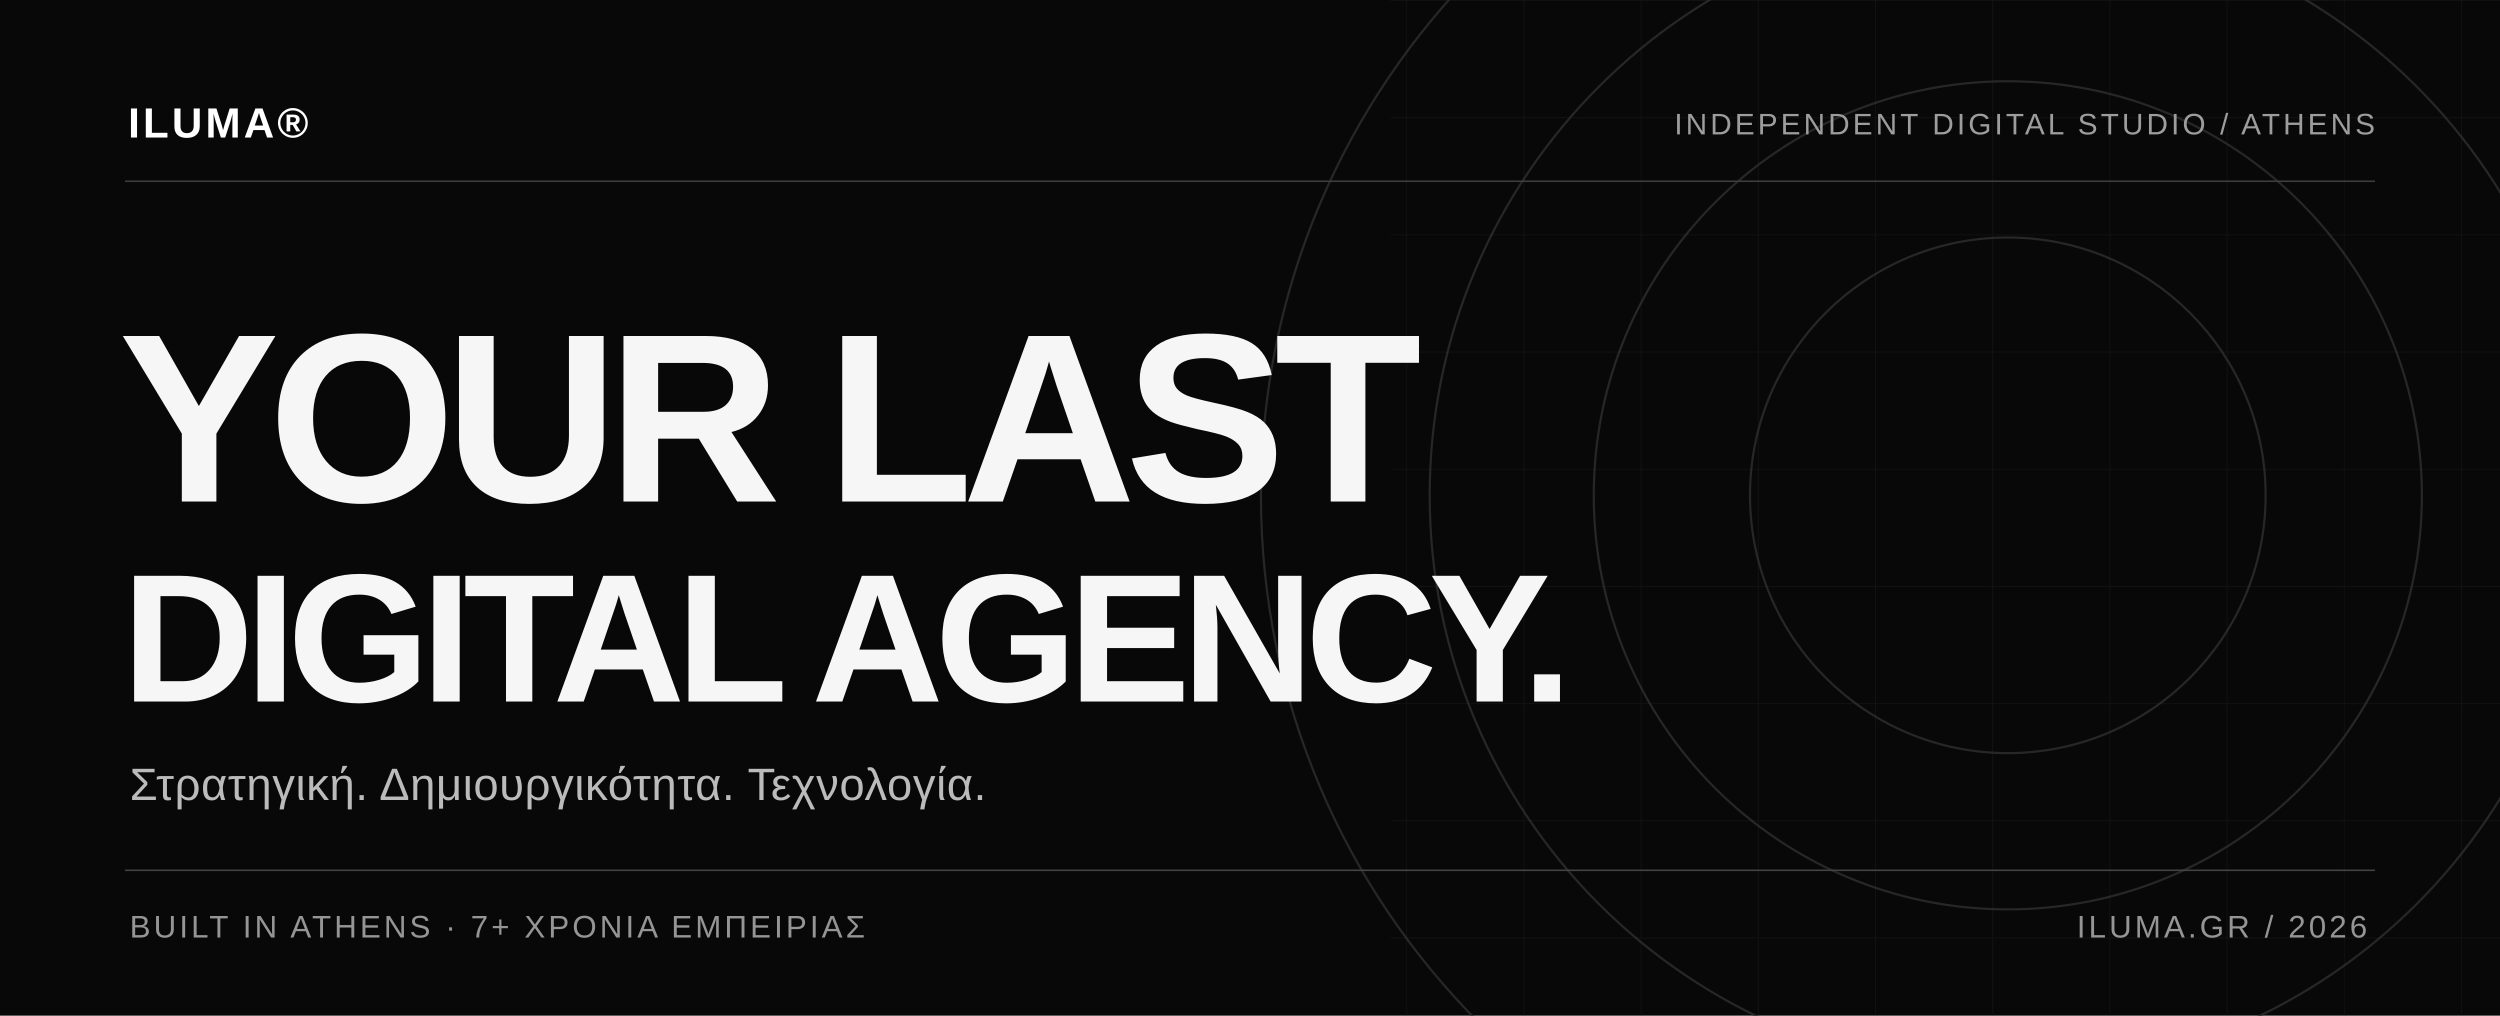
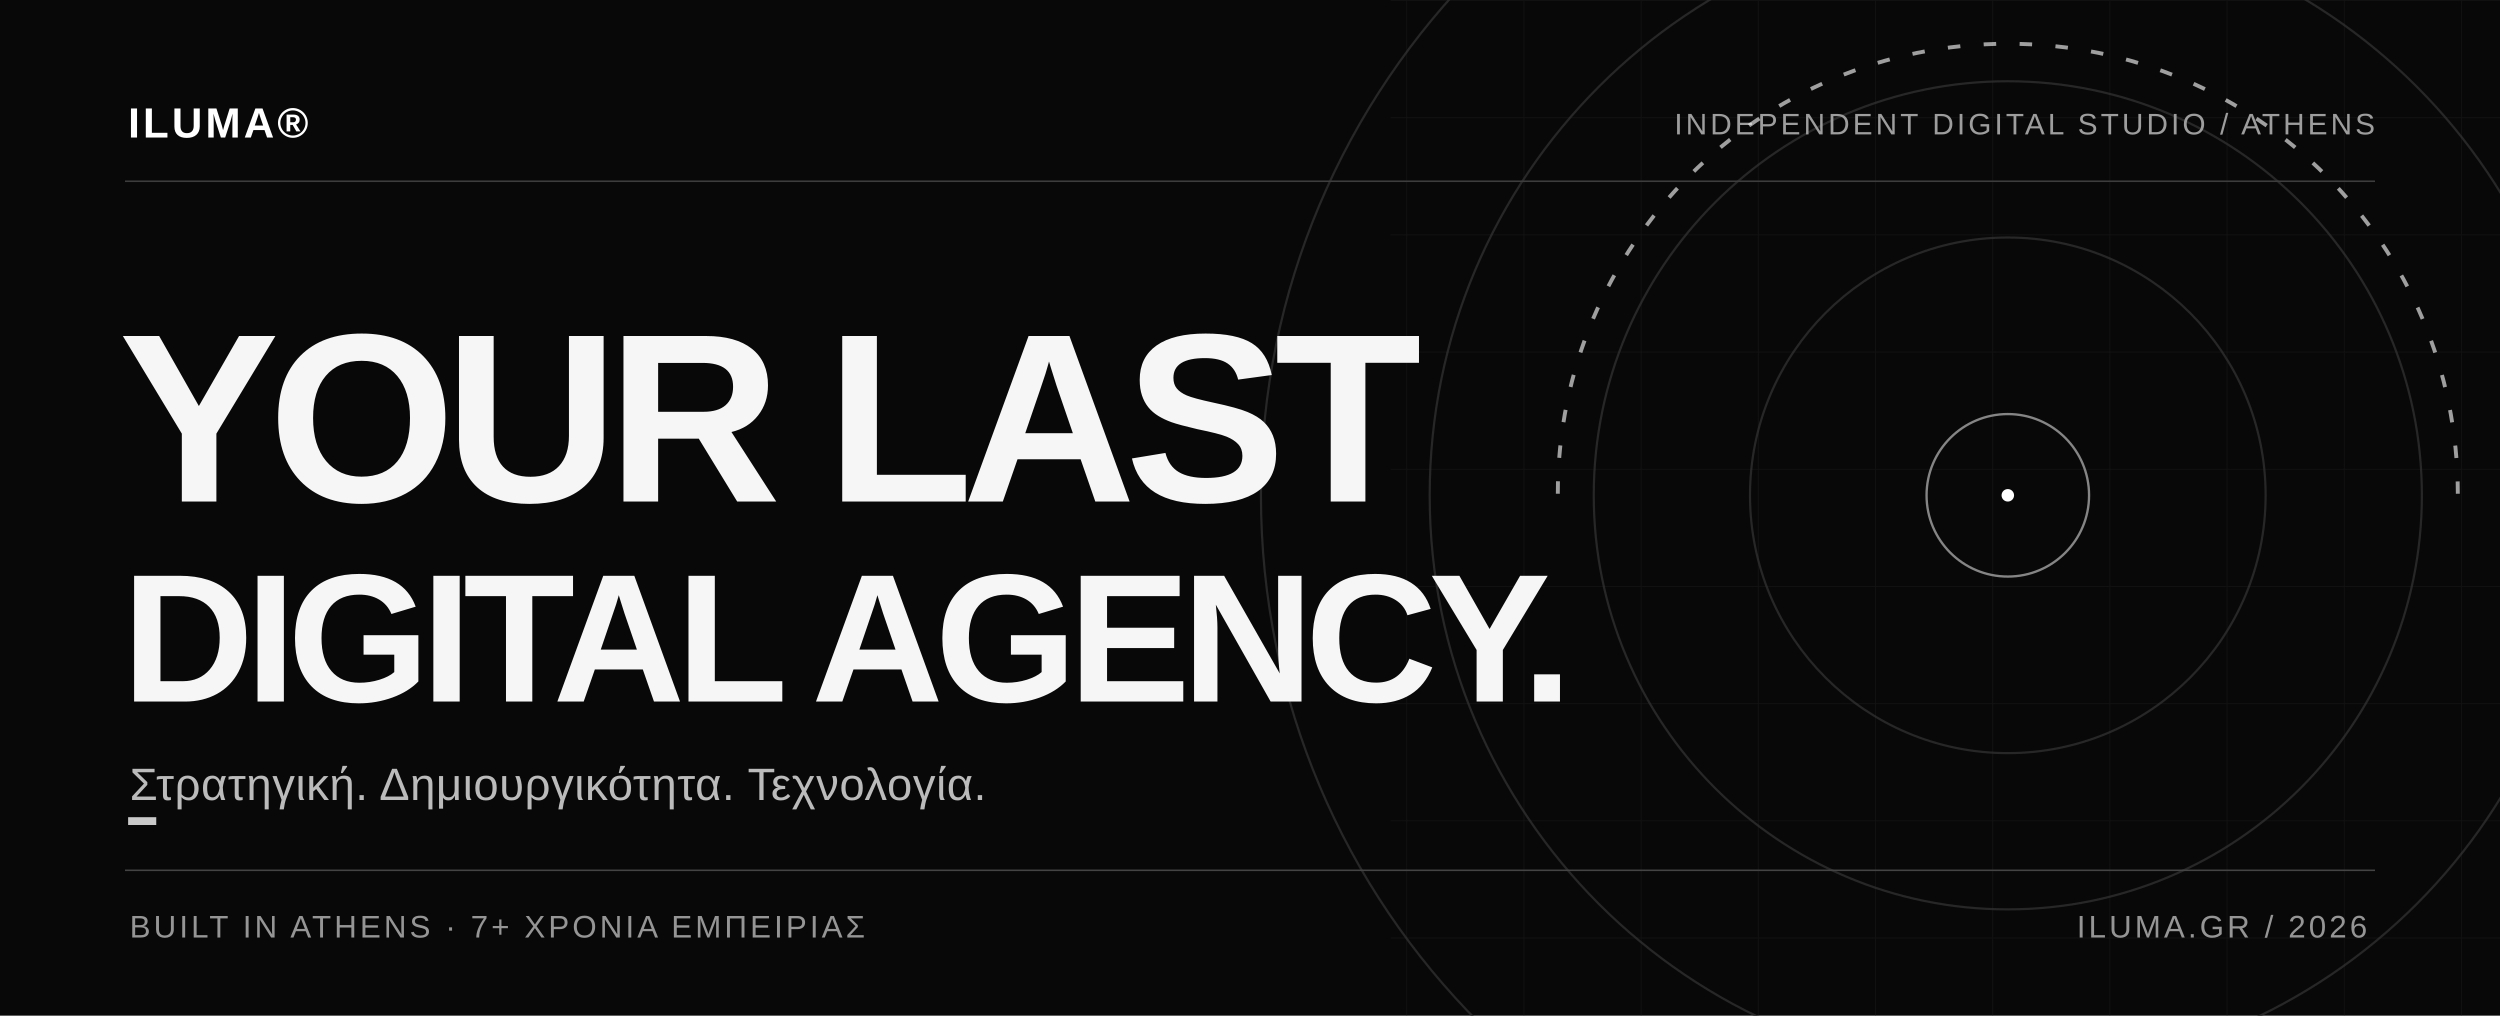
<svg xmlns="http://www.w3.org/2000/svg" width="1600" height="650" viewBox="0 0 1600 650" role="img" aria-labelledby="title desc">
  <rect width="1600" height="650" fill="#080808" />
+   <style>
+ @keyframes orbit { to { transform: rotate(360deg); } }
+ @keyframes trace { to { stroke-dashoffset: -540; } }
+ @keyframes glow { 0%,100% { opacity:.23; } 50% { opacity:.9; } }
+ @keyframes flicker { 0%,17%,20%,100% { opacity:1; } 18%,19% { opacity:.18; } }
+ @keyframes shift { 0%,100% { transform:translate(0,0); } 50% { transform:translate(-15px,8px); } }
+ .orbit { transform-origin:1285px 317px; animation:orbit 90s linear infinite; }
+ .arc { stroke-dasharray:8 15; animation:trace 13s linear infinite; }
+ .breathe { animation:glow 4s ease-in-out infinite; }
+ .cursor { animation:flicker 2.8s steps(1,end) infinite; }
+ .float { animation:shift 12s ease-in-out infinite; }
+ @media(prefers-reduced-motion:reduce){ .orbit,.arc,.breathe,.cursor,.float{animation:none!important} }
+ </style>
  <defs>
    <pattern id="grid" width="75" height="75" patternUnits="userSpaceOnUse">
      <path d="M75 0H0V75" fill="none" stroke="#242424" stroke-width="1" />
    </pattern>
  </defs>
  <rect x="890" y="0" width="710" height="650" fill="url(#grid)" opacity=".38" />
-   <g fill="none" stroke="#333" stroke-width="1.4" opacity=".72">
+   <g class="orbit" fill="none" stroke="#333" stroke-width="1.4" opacity=".72">
    <circle cx="1285" cy="317" r="165" />
    <circle cx="1285" cy="317" r="265" />
    <circle cx="1285" cy="317" r="370" />
    <circle cx="1285" cy="317" r="478" />
  </g>
  <g fill="#fff" font-family="Arial,Helvetica,sans-serif">
    <text x="82" y="88" font-size="27" font-weight="800" letter-spacing="2">ILUMA®</text>
    <text x="1520" y="86" text-anchor="end" font-size="19" fill="#9d9d9d" letter-spacing="2">INDEPENDENT DIGITAL STUDIO / ATHENS</text>
  </g>
  <path d="M80 116H1520" stroke="#3d3d3d" stroke-width="1" />
+   <path class="arc" d="M997 316a288 288 0 0 1 576 0" fill="none" stroke="#f0f0f0" stroke-width="2.5" opacity=".65" />
+   <circle class="breathe" cx="1285" cy="317" r="52" fill="none" stroke="#858585" stroke-width="1.5" />
+   <circle class="breathe" cx="1285" cy="317" r="4" fill="#fff" />
+   <rect class="cursor" x="82" y="523" width="18" height="5" fill="#fff" opacity=".78" />
  <g fill="#f6f6f6" font-family="Arial,Helvetica,sans-serif" font-weight="800" letter-spacing="-7">
    <text x="76" y="321" font-size="154">YOUR LAST</text>
    <text x="78" y="449" font-size="117" letter-spacing="-5.5">DIGITAL AGENCY.</text>
  </g>
  <text x="83" y="512" fill="#bbbbbb" font-family="Arial,Helvetica,sans-serif" font-size="29" letter-spacing=".4">Στρατηγική. Δημιουργικότητα. Τεχνολογία.</text>
  <path d="M80 557H1520" stroke="#444" stroke-width="1" />
  <text x="83" y="600" fill="#959595" font-family="Arial,Helvetica,sans-serif" font-size="20" letter-spacing="2">BUILT IN ATHENS · 7+ ΧΡΟΝΙΑ ΕΜΠΕΙΡΙΑΣ</text>
  <text x="1515" y="600" text-anchor="end" fill="#959595" font-family="Arial,Helvetica,sans-serif" font-size="20" letter-spacing="2">ILUMA.GR / 2026</text>
</svg>
